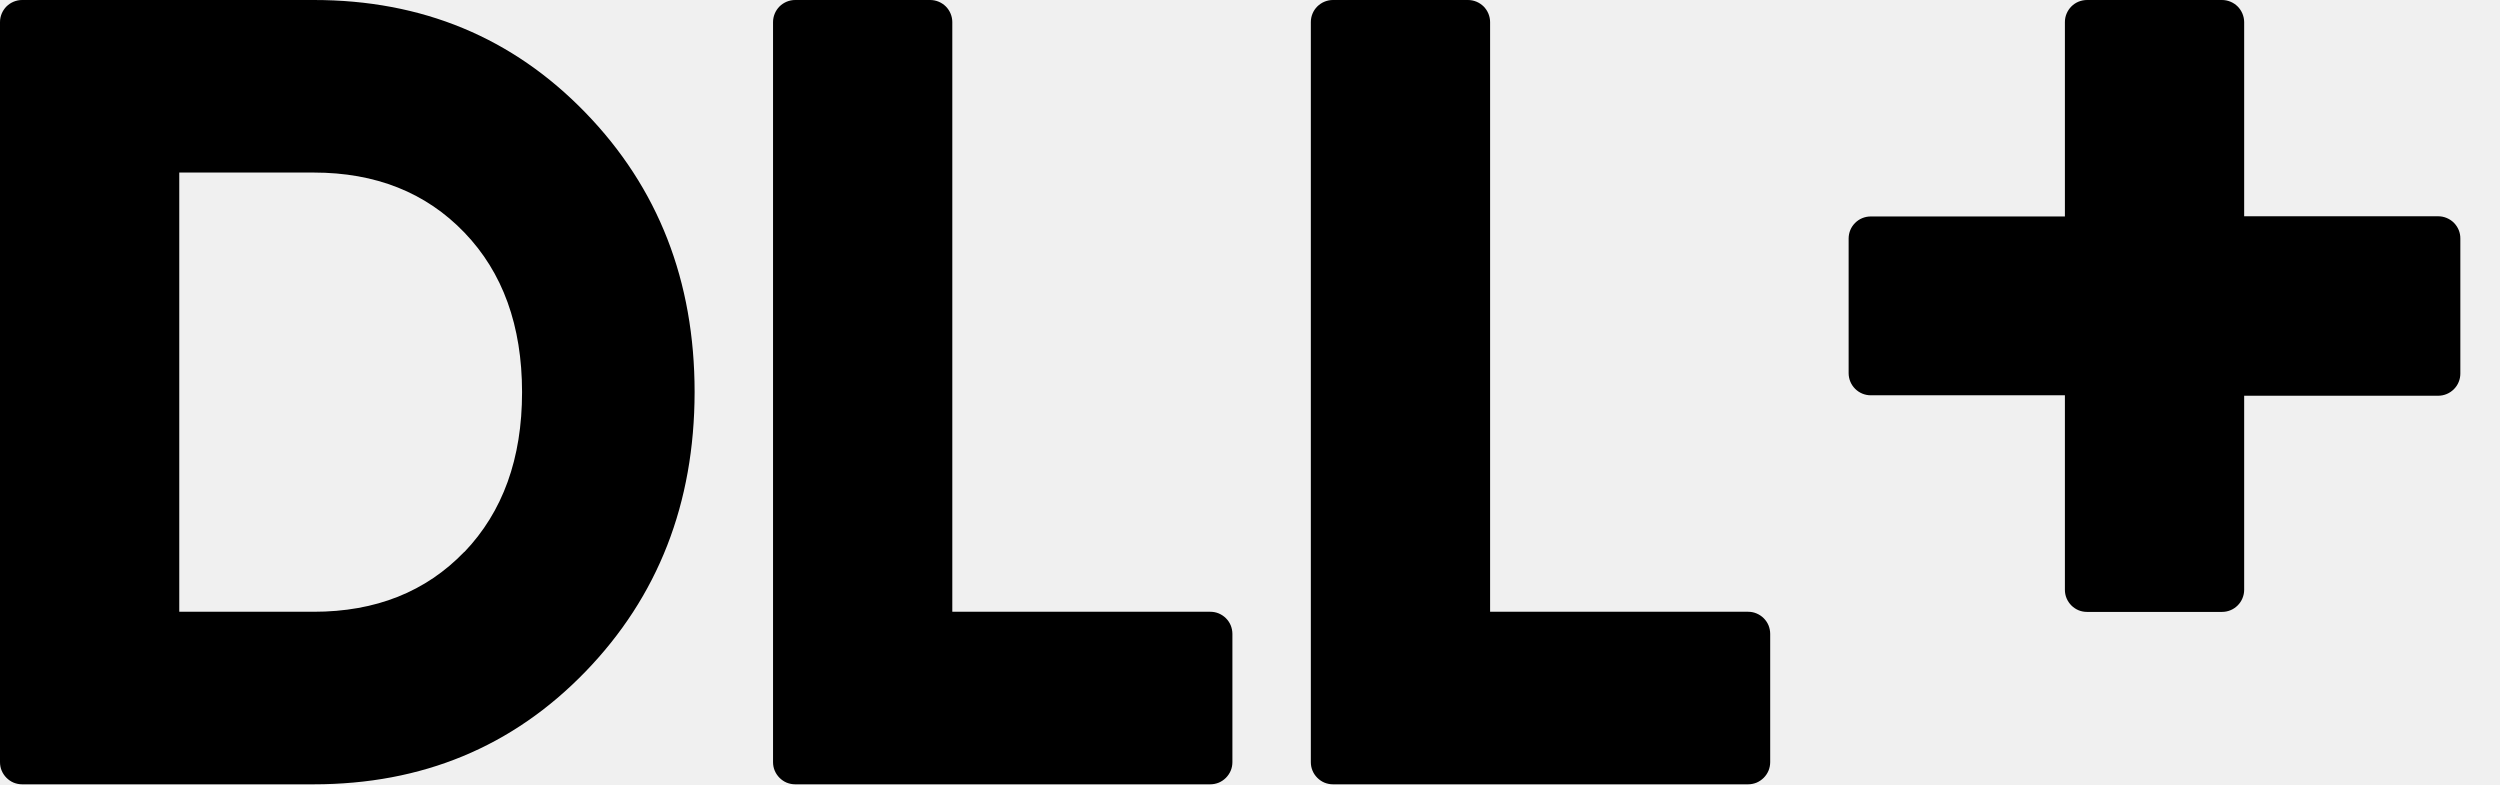
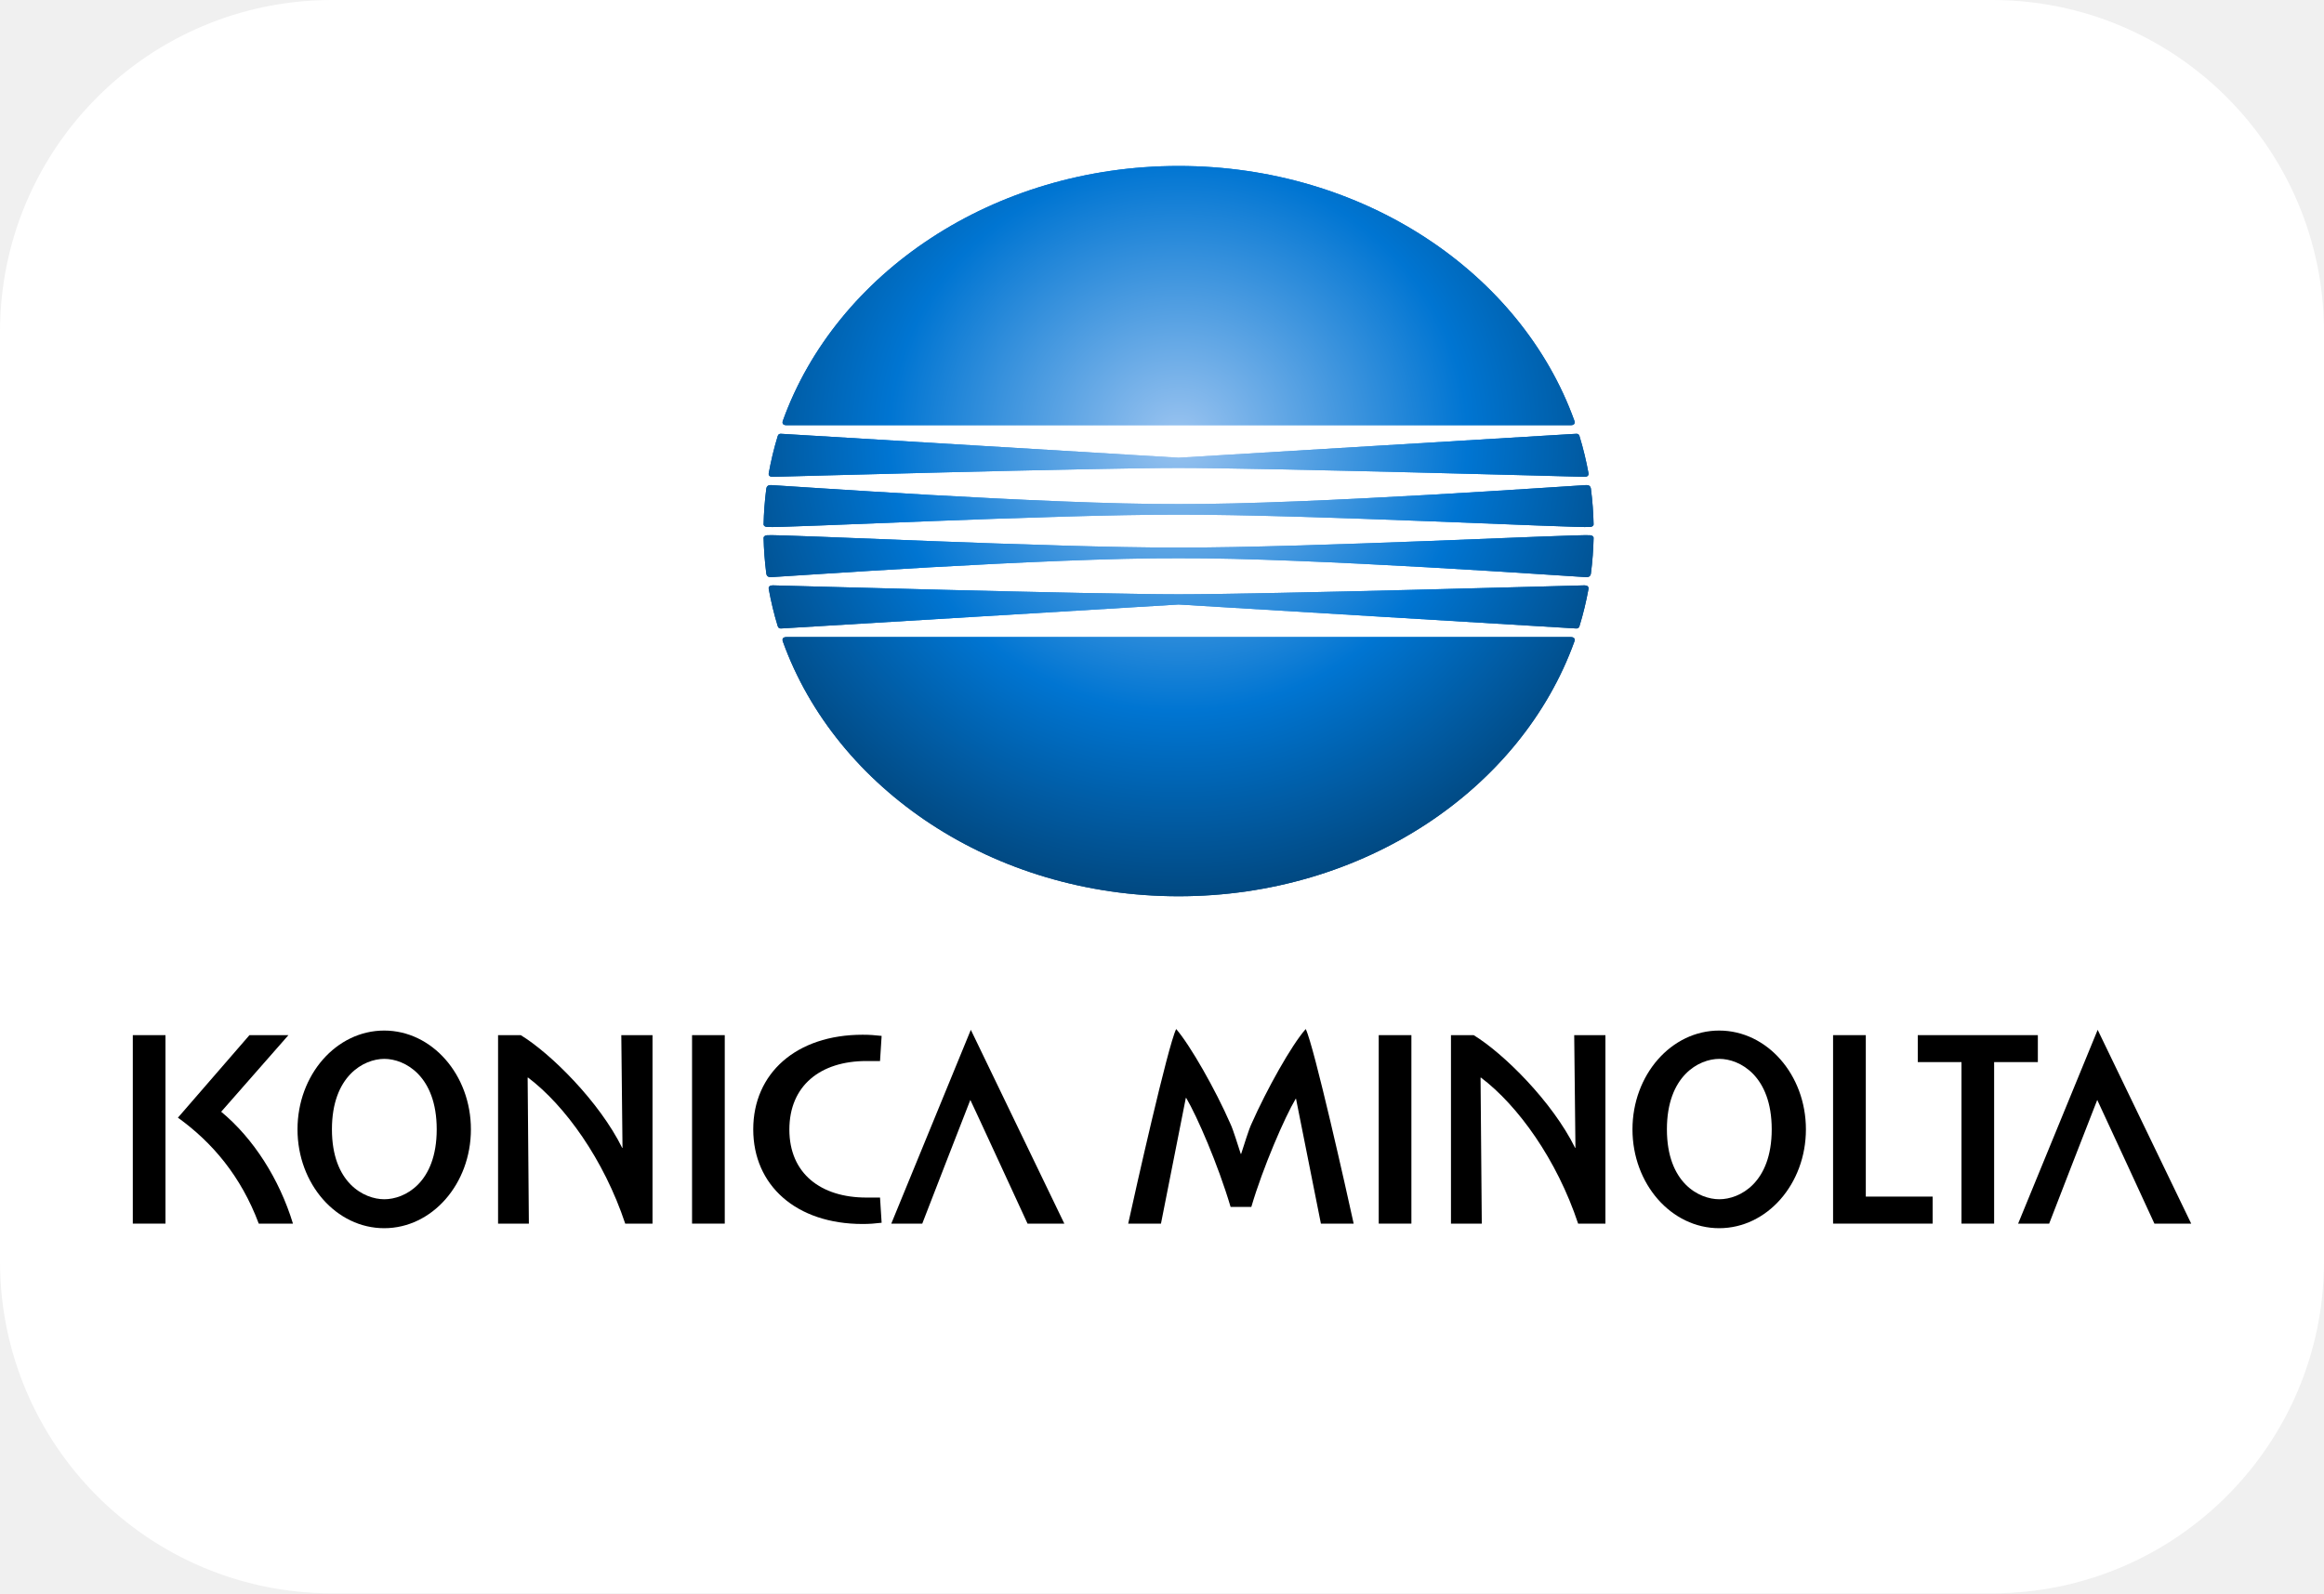
- <svg xmlns="http://www.w3.org/2000/svg" width="51" height="16" viewBox="0 0 51 16" fill="none">
-   <g clip-path="url(#clip0_4600_46196)">
-     <path d="M6.399 6.57559e-07H0.451C0.332 6.57559e-07 0.217 0.048 0.132 0.132C0.048 0.217 1.67536e-06 0.332 1.67536e-06 0.451V15.547C-0 15.607 0.011 15.666 0.034 15.721C0.057 15.775 0.09 15.825 0.132 15.867C0.174 15.909 0.223 15.943 0.278 15.966C0.333 15.988 0.392 16 0.451 16H6.399C8.612 16 10.46 15.234 11.942 13.703C13.424 12.172 14.167 10.271 14.17 8C14.17 5.73 13.428 3.829 11.942 2.297C10.457 0.765 8.609 -0.001 6.399 6.57559e-07ZM9.473 11.257C8.689 12.072 7.664 12.48 6.399 12.48H3.657V3.52H6.399C7.665 3.52 8.689 3.928 9.473 4.743C10.257 5.558 10.649 6.643 10.65 8C10.65 9.354 10.258 10.441 9.473 11.261V11.257ZM25.141 12.931V15.547C25.141 15.607 25.13 15.666 25.107 15.721C25.084 15.775 25.051 15.825 25.009 15.867C24.967 15.909 24.918 15.943 24.863 15.966C24.808 15.988 24.749 16 24.69 16H16.221C16.162 16 16.103 15.988 16.048 15.966C15.993 15.943 15.944 15.909 15.902 15.867C15.86 15.825 15.827 15.775 15.804 15.721C15.781 15.666 15.77 15.607 15.77 15.547V0.451C15.77 0.332 15.818 0.217 15.902 0.132C15.987 0.048 16.102 6.57559e-07 16.221 6.57559e-07H18.976C19.095 6.57559e-07 19.21 0.048 19.295 0.132C19.379 0.217 19.427 0.332 19.427 0.451V12.48H24.69C24.749 12.48 24.808 12.491 24.863 12.514C24.917 12.537 24.967 12.57 25.009 12.612C25.051 12.654 25.084 12.703 25.107 12.758C25.129 12.813 25.141 12.872 25.141 12.931ZM36.112 12.931V15.547C36.112 15.607 36.1 15.666 36.078 15.721C36.055 15.775 36.022 15.825 35.98 15.867C35.938 15.909 35.888 15.943 35.834 15.966C35.779 15.988 35.72 16 35.661 16H27.192C27.133 16 27.074 15.988 27.019 15.966C26.964 15.943 26.915 15.909 26.873 15.867C26.831 15.825 26.797 15.775 26.775 15.721C26.752 15.666 26.741 15.607 26.741 15.547V0.451C26.741 0.332 26.788 0.217 26.873 0.132C26.958 0.048 27.072 6.57559e-07 27.192 6.57559e-07H29.947C30.066 6.57559e-07 30.181 0.048 30.266 0.132C30.35 0.217 30.398 0.332 30.398 0.451V12.48H35.661C35.72 12.48 35.779 12.491 35.833 12.514C35.888 12.537 35.938 12.57 35.98 12.612C36.022 12.654 36.055 12.703 36.078 12.758C36.1 12.813 36.112 12.872 36.112 12.931ZM50.191 4.867V7.62C50.191 7.679 50.18 7.738 50.157 7.793C50.135 7.848 50.101 7.898 50.059 7.94C50.017 7.982 49.968 8.015 49.913 8.038C49.858 8.061 49.799 8.073 49.74 8.073H45.781V12.032C45.781 12.091 45.769 12.15 45.746 12.205C45.723 12.26 45.69 12.31 45.648 12.351C45.606 12.393 45.556 12.427 45.501 12.449C45.446 12.472 45.387 12.483 45.328 12.483H42.575C42.516 12.483 42.457 12.472 42.402 12.449C42.347 12.426 42.298 12.393 42.256 12.351C42.214 12.309 42.181 12.259 42.158 12.205C42.135 12.15 42.124 12.091 42.124 12.032V8.064H38.163C38.043 8.064 37.928 8.016 37.844 7.931C37.759 7.846 37.712 7.731 37.712 7.611V4.867C37.712 4.747 37.759 4.632 37.844 4.548C37.928 4.463 38.043 4.416 38.163 4.416H42.124V0.451C42.124 0.392 42.135 0.333 42.158 0.279C42.181 0.224 42.214 0.174 42.256 0.132C42.298 0.09 42.347 0.057 42.402 0.034C42.457 0.012 42.516 6.57559e-07 42.575 6.57559e-07H45.328C45.448 2.15247e-07 45.563 0.048 45.648 0.132C45.732 0.217 45.78 0.331 45.781 0.451V4.412H49.74C49.8 4.412 49.858 4.424 49.913 4.447C49.968 4.47 50.018 4.503 50.06 4.545C50.102 4.588 50.135 4.638 50.158 4.693C50.18 4.748 50.192 4.807 50.191 4.867Z" fill="black" />
-   </g>
+ <svg xmlns="http://www.w3.org/2000/svg" width="70" height="48" viewBox="0 0 70 48" fill="none">
+   <rect width="70" height="48" rx="10" fill="white" />
+   <path d="M11.572 31.046C10.13 31.046 8.961 32.379 8.961 34.023C8.961 35.667 10.13 37 11.572 37C13.014 37 14.184 35.667 14.184 34.023C14.184 32.379 13.014 31.046 11.572 31.046ZM11.576 36.128C10.962 36.128 9.998 35.632 9.998 34.022C9.998 32.413 10.958 31.899 11.576 31.899C12.193 31.899 13.154 32.411 13.154 34.022C13.154 35.634 12.19 36.128 11.576 36.128Z" fill="black" />
+   <path d="M51.782 31.046C50.34 31.046 49.171 32.379 49.171 34.023C49.171 35.667 50.34 37 51.782 37C53.225 37 54.395 35.667 54.395 34.023C54.395 32.379 53.225 31.046 51.782 31.046ZM51.787 36.128C51.173 36.128 50.208 35.632 50.208 34.022C50.208 32.413 51.169 31.899 51.787 31.899C52.404 31.899 53.365 32.411 53.365 34.022C53.365 35.634 52.401 36.128 51.787 36.128Z" fill="black" />
+   <path d="M4.984 31.184H4V36.862H4.984V31.184Z" fill="black" />
+   <path d="M21.83 31.184H20.845V36.862H21.83V31.184Z" fill="black" />
+   <path d="M26.096 31.964H26.507L26.555 31.207C26.348 31.184 26.194 31.172 25.983 31.172C23.979 31.172 22.688 32.337 22.688 34.022C22.688 35.708 23.979 36.873 25.983 36.873C26.194 36.873 26.348 36.86 26.555 36.836L26.507 36.077H26.096C24.727 36.077 23.776 35.356 23.776 34.029C23.776 32.7 24.717 31.964 26.096 31.964Z" fill="black" />
+   <path d="M18.75 34.574C18.75 34.585 18.746 34.589 18.741 34.581C18.054 33.188 16.582 31.73 15.685 31.184H15.002V36.862H15.93C15.93 36.862 15.893 32.484 15.893 32.476C15.893 32.461 15.896 32.457 15.904 32.461C17.023 33.306 18.192 34.938 18.832 36.862H19.654V31.184H18.714C18.714 31.184 18.75 34.568 18.75 34.574Z" fill="black" />
+   <path d="M47.453 34.574C47.453 34.585 47.447 34.589 47.444 34.581C46.757 33.188 45.284 31.73 44.387 31.184H43.704V36.862H44.632C44.632 36.862 44.595 32.484 44.595 32.476C44.595 32.461 44.599 32.457 44.605 32.461C45.726 33.306 46.895 34.938 47.534 36.862H48.356V31.184H47.416C47.416 31.184 47.453 34.568 47.453 34.574Z" fill="black" />
+   <path d="M42.512 31.184H41.528V36.862H42.512V31.184Z" fill="black" />
+   <path d="M26.846 36.862H27.779C27.779 36.862 29.175 33.257 29.227 33.136C29.291 33.26 30.95 36.862 30.95 36.862H32.058L29.242 31.024L26.846 36.862Z" fill="black" />
+   <path d="M63.183 31.024L60.787 36.862H61.722C61.722 36.862 63.117 33.257 63.17 33.136C63.233 33.26 64.892 36.862 64.892 36.862H66L63.183 31.024Z" fill="black" />
+   <path d="M6.662 33.492C7.21 32.872 8.688 31.184 8.688 31.184H7.514L5.359 33.67C6.394 34.416 7.258 35.432 7.794 36.862H8.824C8.415 35.519 7.631 34.291 6.662 33.492Z" fill="black" />
+   <path d="M56.199 31.184H55.213V36.862H58.212V36.048H56.199V31.184Z" fill="black" />
+   <path d="M61.381 31.184H57.765V31.996H59.081V36.862H60.064V31.996H61.381V31.184Z" fill="black" />
+   <path d="M37.701 33.844C37.606 34.042 37.474 34.493 37.385 34.758C37.383 34.766 37.374 34.766 37.371 34.758C37.284 34.499 37.151 34.045 37.058 33.85C36.608 32.821 35.853 31.493 35.427 31C35.177 31.503 34.19 35.912 33.982 36.862H34.969C34.969 36.862 35.713 33.096 35.716 33.084C35.718 33.072 35.724 33.069 35.73 33.078C36.054 33.624 36.686 35.075 37.066 36.358H37.691C38.042 35.16 38.702 33.646 39.027 33.101C39.032 33.092 39.036 33.097 39.038 33.106C39.041 33.116 39.786 36.862 39.786 36.862H40.773C40.566 35.912 39.579 31.503 39.329 31C38.894 31.493 38.155 32.821 37.701 33.844Z" fill="black" />
+   <path d="M23.687 12.809H47.312C47.409 12.809 47.451 12.76 47.421 12.675C45.822 8.233 41.09 5 35.5 5C29.91 5 25.178 8.233 23.58 12.675C23.549 12.76 23.591 12.809 23.687 12.809ZM23.106 15.876C23.546 15.909 31.629 15.498 35.5 15.504C39.374 15.498 47.454 15.909 47.894 15.876C47.955 15.871 48.001 15.84 48 15.794C47.993 15.459 47.967 15.09 47.919 14.724C47.908 14.64 47.852 14.61 47.778 14.613C47.414 14.628 39.456 15.201 35.5 15.185C31.545 15.201 23.588 14.628 23.222 14.613C23.149 14.61 23.092 14.64 23.081 14.724C23.033 15.09 23.007 15.459 23 15.794C22.999 15.84 23.045 15.871 23.106 15.876ZM23.272 14.365C23.366 14.364 32.886 14.097 35.5 14.097C38.113 14.097 47.634 14.364 47.728 14.365C47.806 14.366 47.859 14.329 47.846 14.254C47.779 13.89 47.689 13.508 47.573 13.131C47.557 13.079 47.516 13.065 47.474 13.068C47.427 13.071 35.5 13.789 35.5 13.789C35.5 13.789 23.573 13.071 23.526 13.068C23.485 13.065 23.443 13.079 23.427 13.131C23.311 13.508 23.221 13.89 23.155 14.254C23.14 14.329 23.194 14.366 23.272 14.365ZM23.58 19.326C25.178 23.767 29.91 27 35.5 27C41.09 27 45.822 23.767 47.421 19.326C47.451 19.24 47.409 19.192 47.312 19.192H23.687C23.591 19.192 23.549 19.24 23.58 19.326ZM23 16.206C23.007 16.541 23.034 16.91 23.081 17.277C23.092 17.36 23.149 17.39 23.222 17.387C23.588 17.373 31.546 16.799 35.5 16.817C39.456 16.799 47.414 17.372 47.778 17.387C47.852 17.39 47.908 17.36 47.919 17.277C47.967 16.91 47.993 16.541 48 16.206C48.001 16.16 47.955 16.129 47.894 16.124C47.455 16.091 39.374 16.502 35.5 16.496C31.629 16.502 23.546 16.091 23.106 16.124C23.045 16.129 22.999 16.16 23 16.206ZM23.155 17.745C23.221 18.109 23.311 18.492 23.427 18.868C23.443 18.92 23.485 18.936 23.526 18.933C23.573 18.929 35.5 18.211 35.5 18.211C35.5 18.211 47.427 18.929 47.474 18.933C47.516 18.936 47.557 18.92 47.573 18.868C47.689 18.493 47.779 18.109 47.846 17.745C47.859 17.671 47.806 17.634 47.728 17.634C47.634 17.636 38.113 17.903 35.5 17.903C32.886 17.903 23.366 17.636 23.272 17.634C23.194 17.634 23.14 17.671 23.155 17.745Z" fill="url(#paint0_radial_9251_66647)" />
+   <path d="M23.687 12.809H47.312C47.409 12.809 47.451 12.76 47.421 12.675C45.822 8.233 41.09 5 35.5 5C29.91 5 25.178 8.233 23.58 12.675C23.549 12.76 23.591 12.809 23.687 12.809ZM23.106 15.876C23.546 15.909 31.629 15.498 35.5 15.504C39.374 15.498 47.454 15.909 47.894 15.876C47.955 15.871 48.001 15.84 48 15.794C47.993 15.459 47.967 15.09 47.919 14.724C47.908 14.64 47.852 14.61 47.778 14.613C47.414 14.628 39.456 15.201 35.5 15.185C31.545 15.201 23.588 14.628 23.222 14.613C23.149 14.61 23.092 14.64 23.081 14.724C23.033 15.09 23.007 15.459 23 15.794C22.999 15.84 23.045 15.871 23.106 15.876ZM23.272 14.365C23.366 14.364 32.886 14.097 35.5 14.097C38.113 14.097 47.634 14.364 47.728 14.365C47.806 14.366 47.859 14.329 47.846 14.254C47.779 13.89 47.689 13.508 47.573 13.131C47.557 13.079 47.516 13.065 47.474 13.068C47.427 13.071 35.5 13.789 35.5 13.789C35.5 13.789 23.573 13.071 23.526 13.068C23.485 13.065 23.443 13.079 23.427 13.131C23.311 13.508 23.221 13.89 23.155 14.254C23.14 14.329 23.194 14.366 23.272 14.365ZM23.58 19.326C25.178 23.767 29.91 27 35.5 27C41.09 27 45.822 23.767 47.421 19.326C47.451 19.24 47.409 19.192 47.312 19.192H23.687C23.591 19.192 23.549 19.24 23.58 19.326ZM23 16.206C23.007 16.541 23.034 16.91 23.081 17.277C23.092 17.36 23.149 17.39 23.222 17.387C23.588 17.373 31.546 16.799 35.5 16.817C39.456 16.799 47.414 17.372 47.778 17.387C47.852 17.39 47.908 17.36 47.919 17.277C47.967 16.91 47.993 16.541 48 16.206C48.001 16.16 47.955 16.129 47.894 16.124C47.455 16.091 39.374 16.502 35.5 16.496C31.629 16.502 23.546 16.091 23.106 16.124C23.045 16.129 22.999 16.16 23 16.206ZM23.155 17.745C23.221 18.109 23.311 18.492 23.427 18.868C23.443 18.92 23.485 18.936 23.526 18.933C23.573 18.929 35.5 18.211 35.5 18.211C35.5 18.211 47.427 18.929 47.474 18.933C47.516 18.936 47.557 18.92 47.573 18.868C47.689 18.493 47.779 18.109 47.846 17.745C47.859 17.671 47.806 17.634 47.728 17.634C47.634 17.636 38.113 17.903 35.5 17.903C32.886 17.903 23.366 17.636 23.272 17.634C23.194 17.634 23.14 17.671 23.155 17.745Z" fill="url(#paint1_radial_9251_66647)" />
  <defs>
-     <clipPath id="clip0_4600_46196">
-       <rect width="50.5" height="16" fill="white" />
-     </clipPath>
+     <radialGradient id="paint0_radial_9251_66647" cx="0" cy="0" r="1" gradientUnits="userSpaceOnUse" gradientTransform="translate(35.5 13.1822) scale(14.7317 13.8586)">
+       <stop stop-color="#9BC4F0" />
+       <stop offset="0.593" stop-color="#0075D2" />
+       <stop offset="1" stop-color="#014880" />
+     </radialGradient>
+     <radialGradient id="paint1_radial_9251_66647" cx="0" cy="0" r="1" gradientUnits="userSpaceOnUse" gradientTransform="translate(35.5 13.1822) scale(14.7317 13.8586)">
+       <stop stop-color="#9BC4F0" />
+       <stop offset="0.593" stop-color="#0075D2" />
+       <stop offset="1" stop-color="#014880" />
+     </radialGradient>
  </defs>
</svg>
